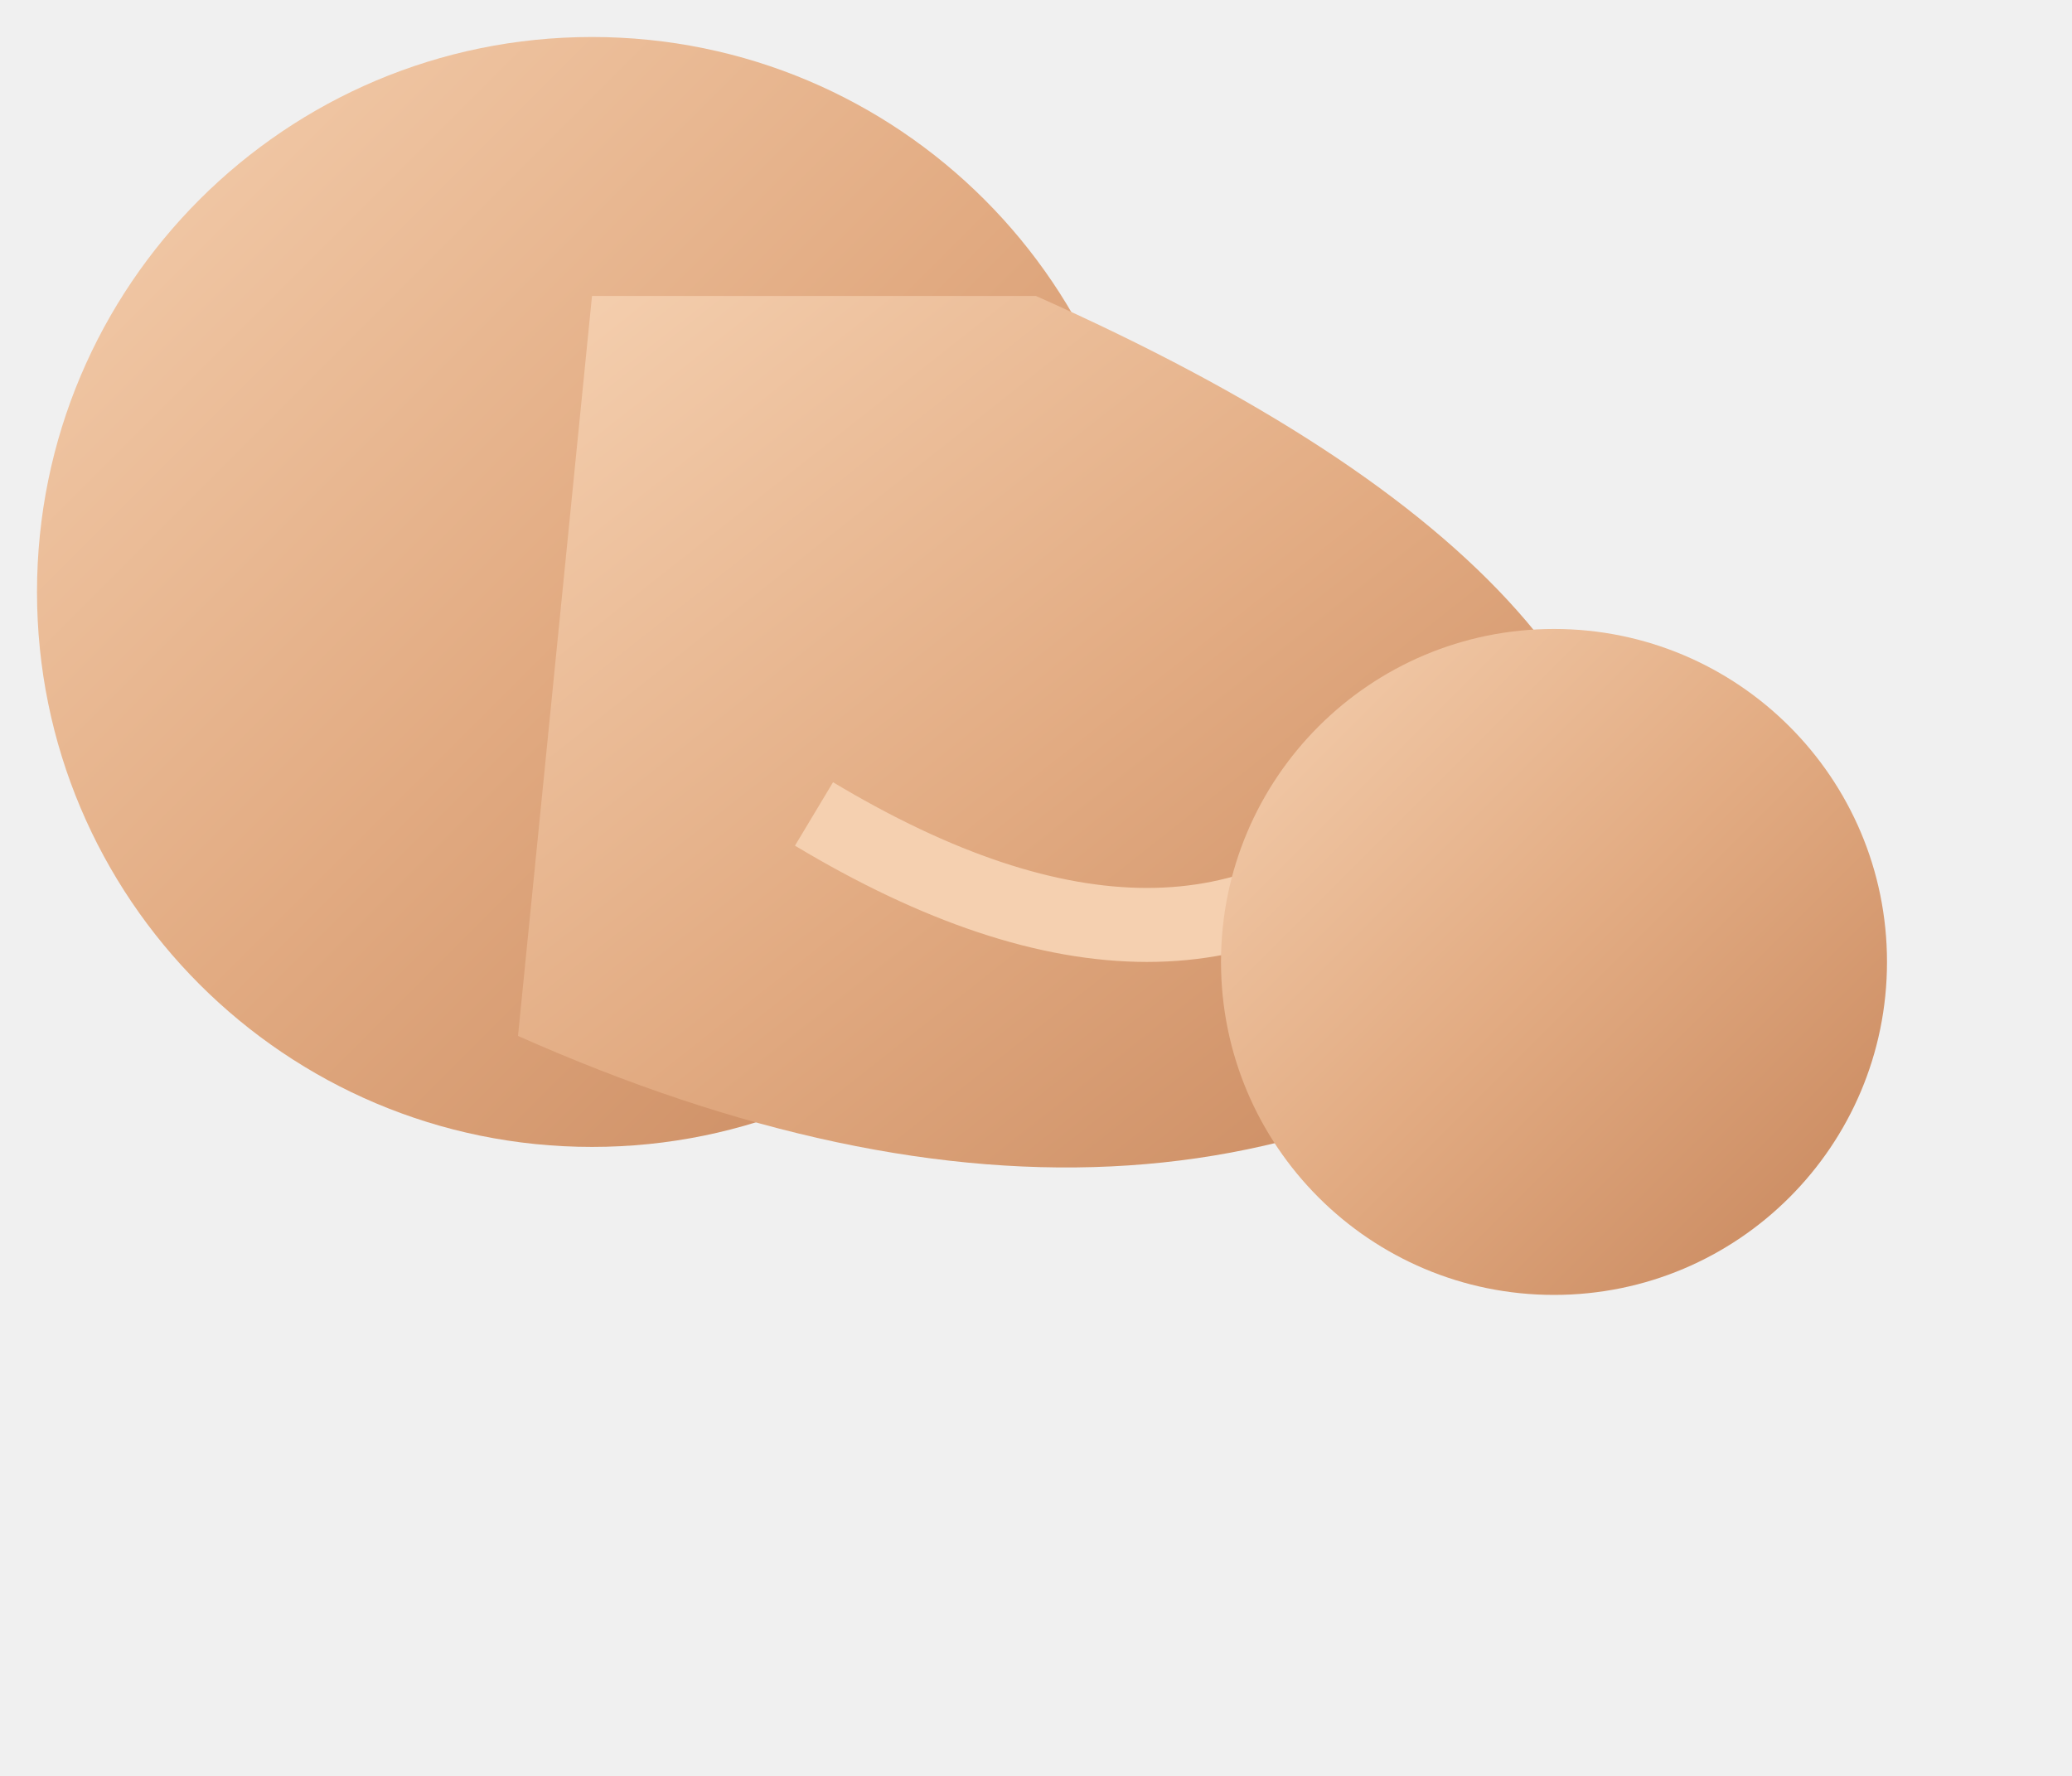
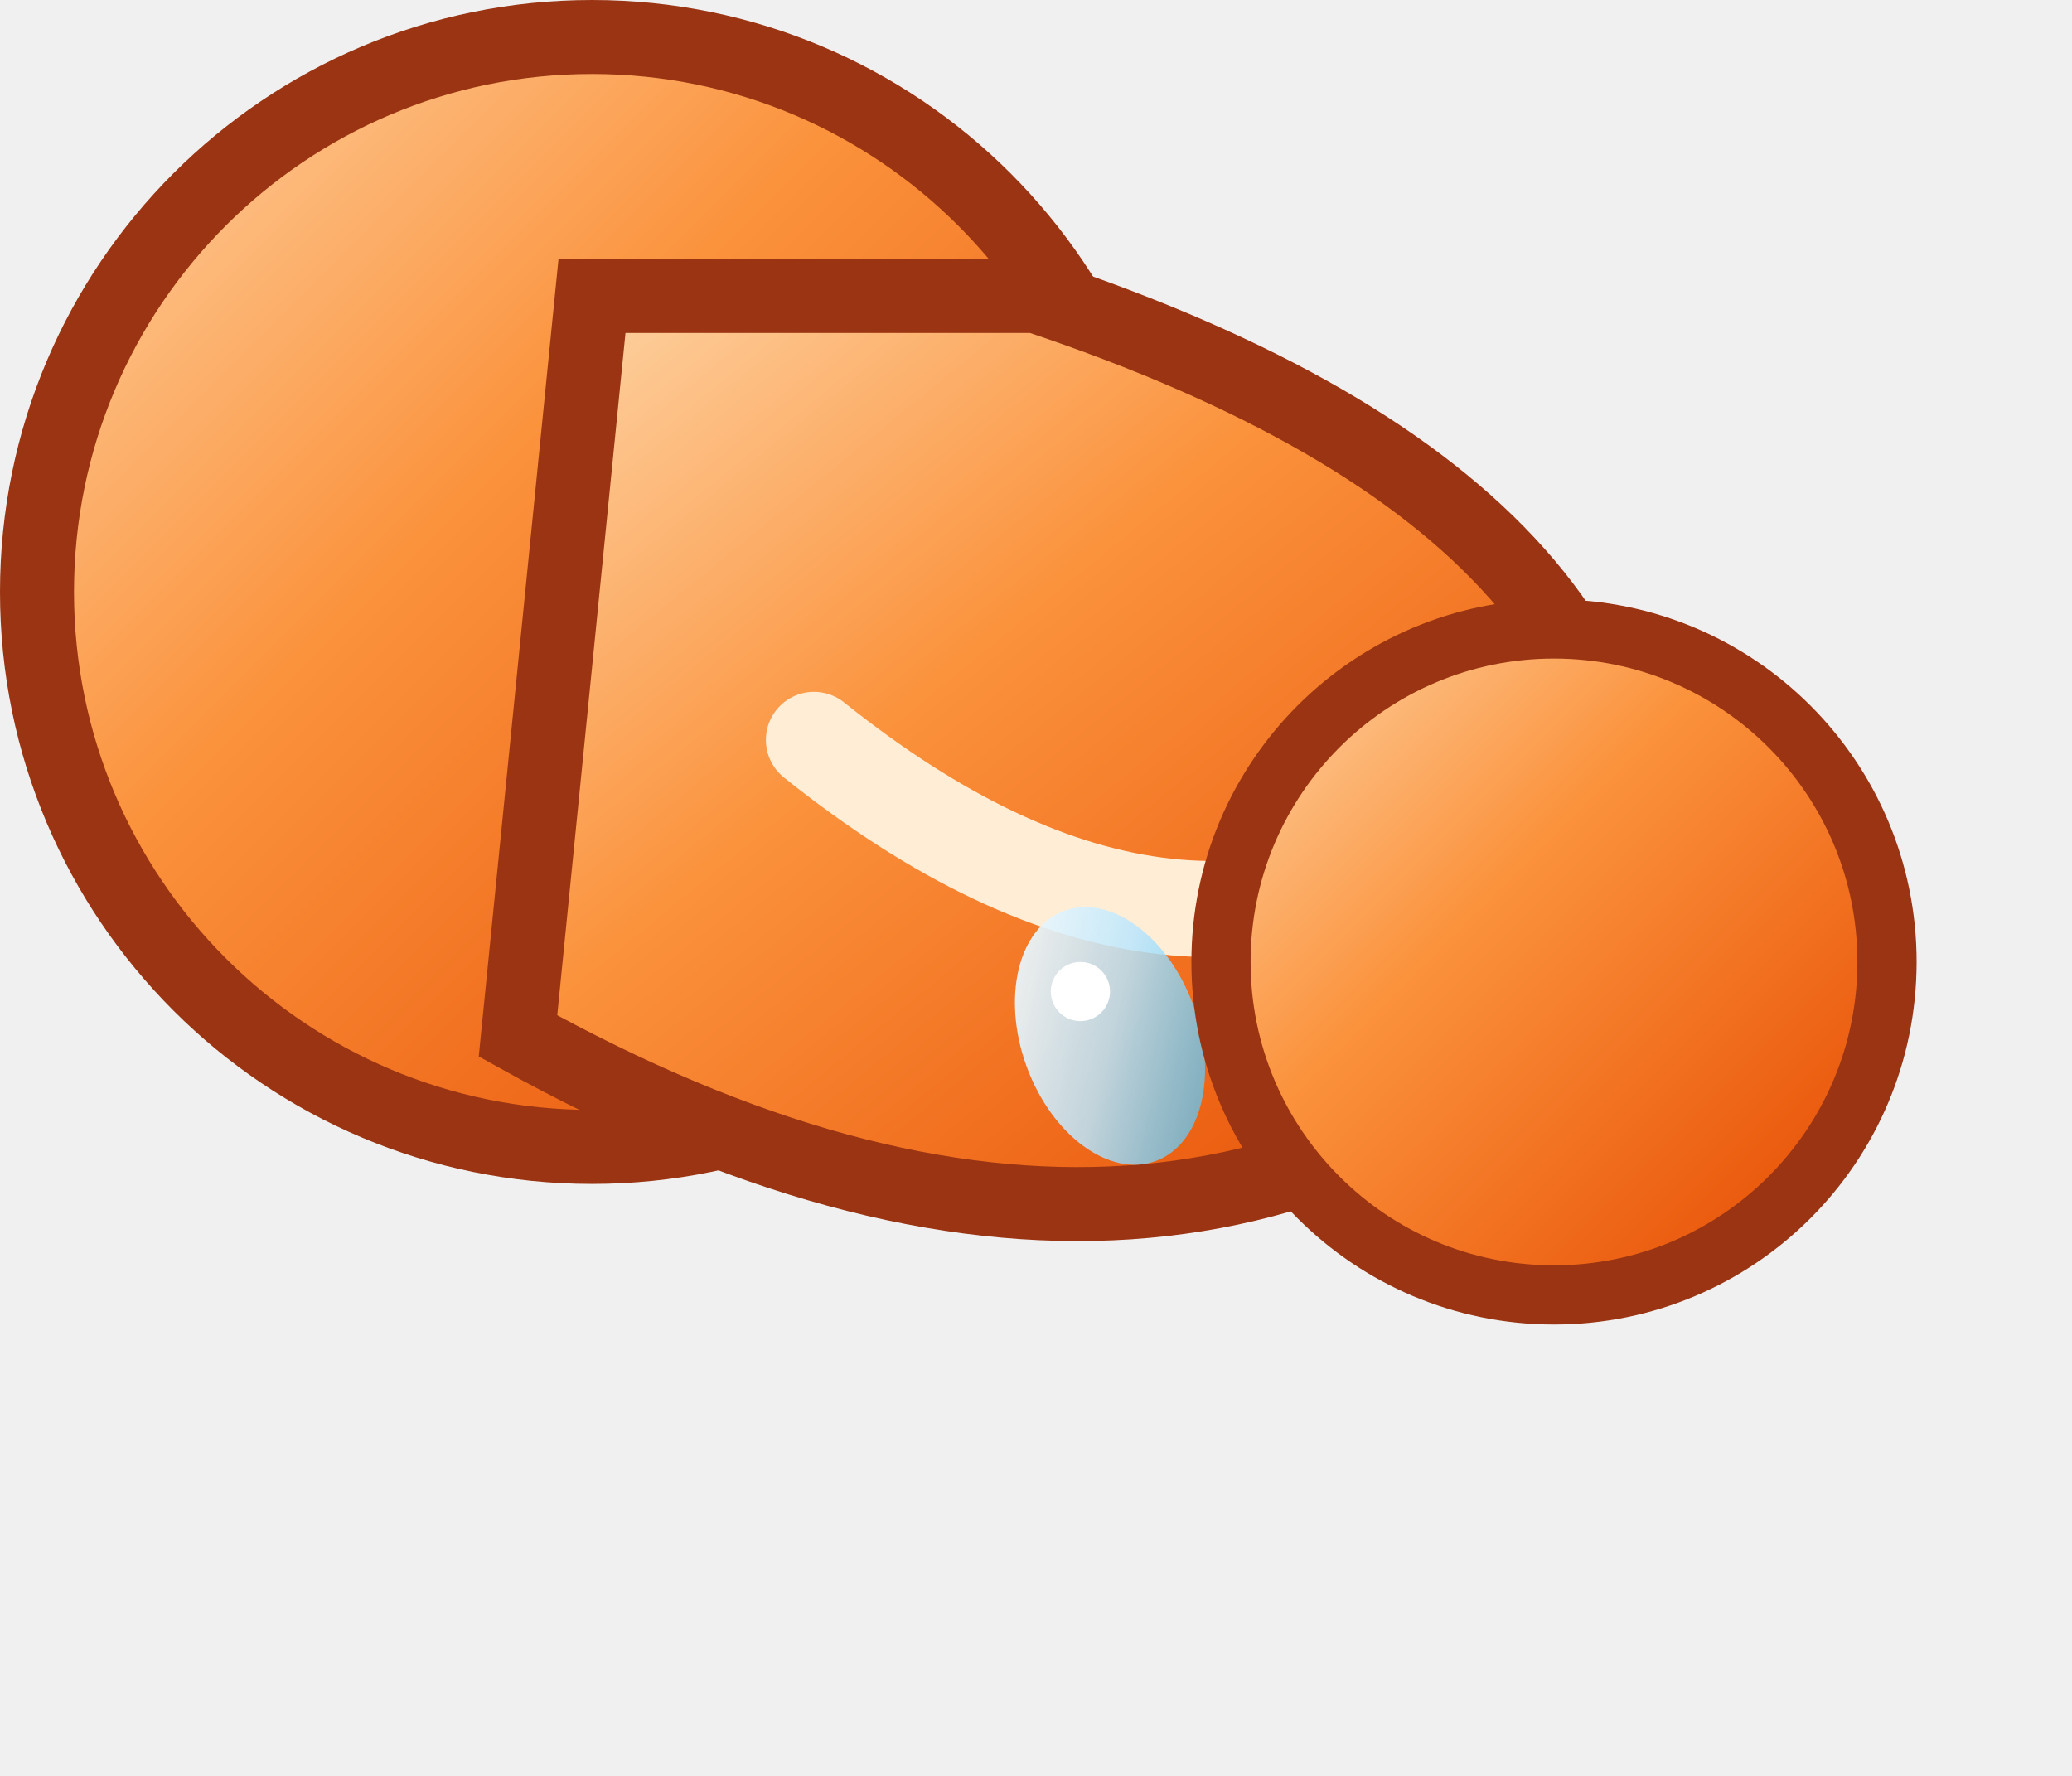
<svg xmlns="http://www.w3.org/2000/svg" viewBox="0 0 28 24" width="28" height="24">
  <defs>
    <linearGradient id="skinBase" x1="0%" y1="0%" x2="100%" y2="100%">
-       <stop offset="0%" stop-color="#f5d0b0" />
-       <stop offset="50%" stop-color="#e2ab82" />
-       <stop offset="100%" stop-color="#c6855b" />
+       <stop offset="0%" stop-color="#fed7aa" />
+       <stop offset="40%" stop-color="#fb923c" />
+       <stop offset="85%" stop-color="#ea580c" />
+       <stop offset="100%" stop-color="#c2410c" />
    </linearGradient>
    <linearGradient id="skinShadow" x1="0%" y1="0%" x2="0%" y2="100%">
-       <stop offset="0%" stop-color="#d4976c" />
-       <stop offset="100%" stop-color="#a8653e" />
+       <stop offset="0%" stop-color="#ea580c" />
+       <stop offset="70%" stop-color="#c2410c" />
+       <stop offset="100%" stop-color="#9a3412" />
    </linearGradient>
-     <linearGradient id="jerseyRed" x1="0%" y1="0%" x2="100%" y2="100%">
-       <stop offset="0%" stop-color="#f94144" />
-       <stop offset="45%" stop-color="#d90429" />
-       <stop offset="100%" stop-color="#900c27" />
+     <linearGradient id="skinHighlight" x1="0%" y1="0%" x2="100%" y2="0%">
+       <stop offset="0%" stop-color="#ffedd5" stop-opacity="0.8" />
+       <stop offset="100%" stop-color="#fed7aa" stop-opacity="0.1" />
+     </linearGradient>
+     <linearGradient id="jerseyBlue" x1="0%" y1="0%" x2="100%" y2="100%">
+       <stop offset="0%" stop-color="#3b82f6" />
+       <stop offset="45%" stop-color="#1d4ed8" />
+       <stop offset="100%" stop-color="#1e3a8a" />
    </linearGradient>
    <linearGradient id="jerseyFold" x1="0%" y1="0%" x2="100%" y2="0%">
-       <stop offset="0%" stop-color="#900c27" stop-opacity="0.6" />
-       <stop offset="50%" stop-color="#d90429" stop-opacity="0" />
-       <stop offset="100%" stop-color="#ff758f" stop-opacity="0.3" />
+       <stop offset="0%" stop-color="#1e3a8a" stop-opacity="0.7" />
+       <stop offset="50%" stop-color="#1d4ed8" stop-opacity="0" />
+       <stop offset="100%" stop-color="#60a5fa" stop-opacity="0.4" />
    </linearGradient>
-     <linearGradient id="shortsDark" x1="0%" y1="0%" x2="100%" y2="100%">
-       <stop offset="0%" stop-color="#2b2d42" />
-       <stop offset="60%" stop-color="#1b1c29" />
-       <stop offset="100%" stop-color="#0e0f17" />
+     <linearGradient id="goldTrim" x1="0%" y1="0%" x2="100%" y2="0%">
+       <stop offset="0%" stop-color="#fef08a" />
+       <stop offset="35%" stop-color="#facc15" />
+       <stop offset="80%" stop-color="#eab308" />
+       <stop offset="100%" stop-color="#ca8a04" />
+     </linearGradient>
+     <linearGradient id="hairDark" x1="0%" y1="100%" x2="0%" y2="0%">
+       <stop offset="0%" stop-color="#1c1917" />
+       <stop offset="60%" stop-color="#292524" />
+       <stop offset="100%" stop-color="#44403c" />
+     </linearGradient>
+     <linearGradient id="sweatbandWhite" x1="0%" y1="0%" x2="0%" y2="100%">
+       <stop offset="0%" stop-color="#ffffff" />
+       <stop offset="65%" stop-color="#f1f5f9" />
+       <stop offset="100%" stop-color="#cbd5e1" />
+     </linearGradient>
+     <linearGradient id="sweatDrop" x1="0%" y1="0%" x2="100%" y2="100%">
+       <stop offset="0%" stop-color="#ffffff" stop-opacity="0.95" />
+       <stop offset="50%" stop-color="#bae6fd" stop-opacity="0.85" />
+       <stop offset="100%" stop-color="#38bdf8" stop-opacity="0.7" />
+     </linearGradient>
+     <linearGradient id="gearBlack" x1="0%" y1="0%" x2="100%" y2="100%">
+       <stop offset="0%" stop-color="#3f3f46" />
+       <stop offset="55%" stop-color="#27272a" />
+       <stop offset="100%" stop-color="#18181b" />
    </linearGradient>
    <linearGradient id="sneakerUpper" x1="0%" y1="0%" x2="100%" y2="100%">
-       <stop offset="0%" stop-color="#ffb703" />
-       <stop offset="50%" stop-color="#fb8500" />
-       <stop offset="100%" stop-color="#d90429" />
+       <stop offset="0%" stop-color="#475569" />
+       <stop offset="50%" stop-color="#334155" />
+       <stop offset="100%" stop-color="#1e293b" />
    </linearGradient>
    <linearGradient id="soleWhite" x1="0%" y1="0%" x2="0%" y2="100%">
      <stop offset="0%" stop-color="#ffffff" />
-       <stop offset="70%" stop-color="#edf2f4" />
-       <stop offset="100%" stop-color="#8d99ae" />
-     </linearGradient>
-     <linearGradient id="compressionSleeve" x1="0%" y1="0%" x2="100%" y2="0%">
-       <stop offset="0%" stop-color="#1a1c23" />
-       <stop offset="50%" stop-color="#323644" />
-       <stop offset="100%" stop-color="#14151b" />
-     </linearGradient>
-     <linearGradient id="goldTrim" x1="0%" y1="0%" x2="100%" y2="0%">
-       <stop offset="0%" stop-color="#ffd166" />
-       <stop offset="100%" stop-color="#f77f00" />
-     </linearGradient>
-     <linearGradient id="hairFade" x1="0%" y1="100%" x2="0%" y2="0%">
-       <stop offset="0%" stop-color="#1b1a20" />
-       <stop offset="70%" stop-color="#100f14" />
-       <stop offset="100%" stop-color="#2a2734" />
+       <stop offset="70%" stop-color="#e2e8f0" />
+       <stop offset="100%" stop-color="#94a3b8" />
    </linearGradient>
  </defs>
-   <circle cx="8" cy="8" r="7.5" fill="url(#skinBase)" />
-   <path d="M 7 14 Q 16 18 22 13 Q 23 8 14 4 L 8 4 Z" fill="url(#skinBase)" />
-   <path d="M 11 11 Q 16 14 19 11" stroke="#f5d0b0" stroke-width="1" fill="none" />
-   <circle cx="21" cy="13" r="4.5" fill="url(#skinBase)" />
+   <circle cx="8" cy="8" r="7.5" fill="url(#skinBase)" stroke="#9a3412" stroke-width="1" />
+   <path d="M 7 14 Q 16 19 22 13 Q 23 7 14 4 L 8 4 Z" fill="url(#skinBase)" stroke="#9a3412" stroke-width="1" />
+   <path d="M 11 10 Q 16 14 20 11" stroke="#ffedd5" stroke-width="1.3" stroke-linecap="round" fill="none" />
+   <ellipse cx="15" cy="14" rx="1.2" ry="1.8" fill="url(#sweatDrop)" transform="rotate(-20 15 14)" />
+   <circle cx="14.6" cy="13.4" r="0.4" fill="#ffffff" />
+   <circle cx="21" cy="13" r="4.5" fill="url(#skinBase)" stroke="#9a3412" stroke-width="0.8" />
</svg>
